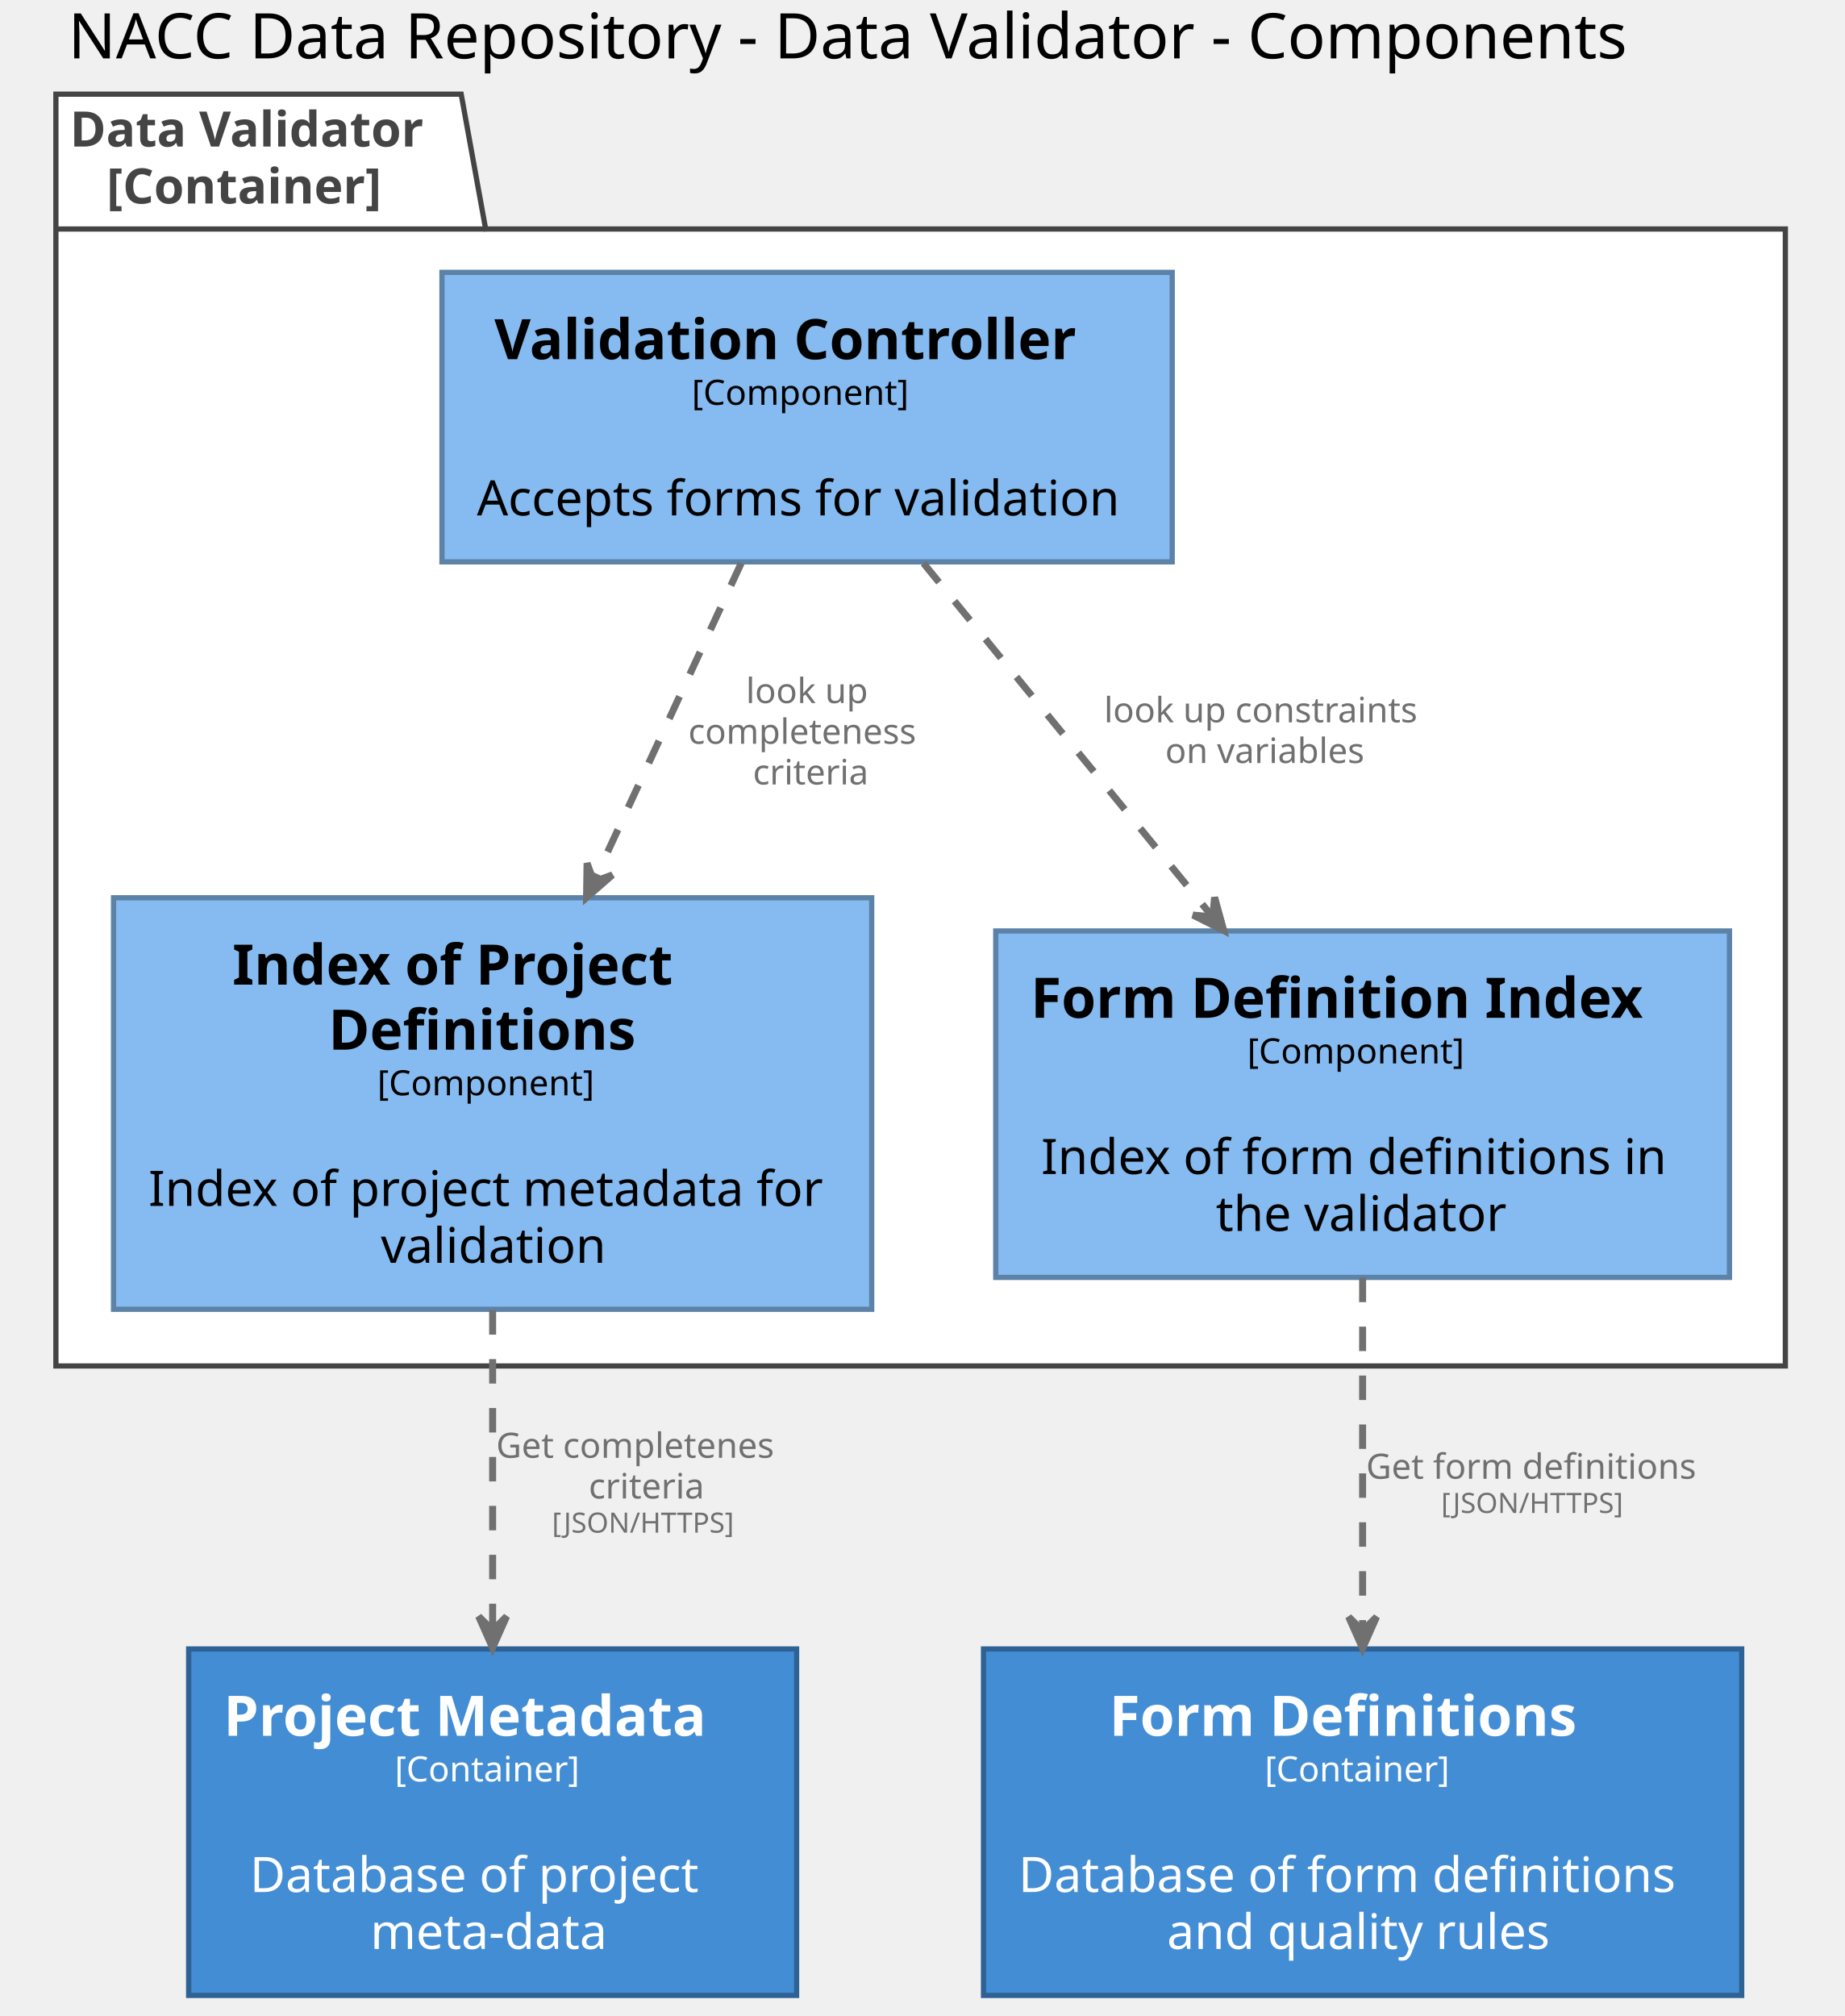
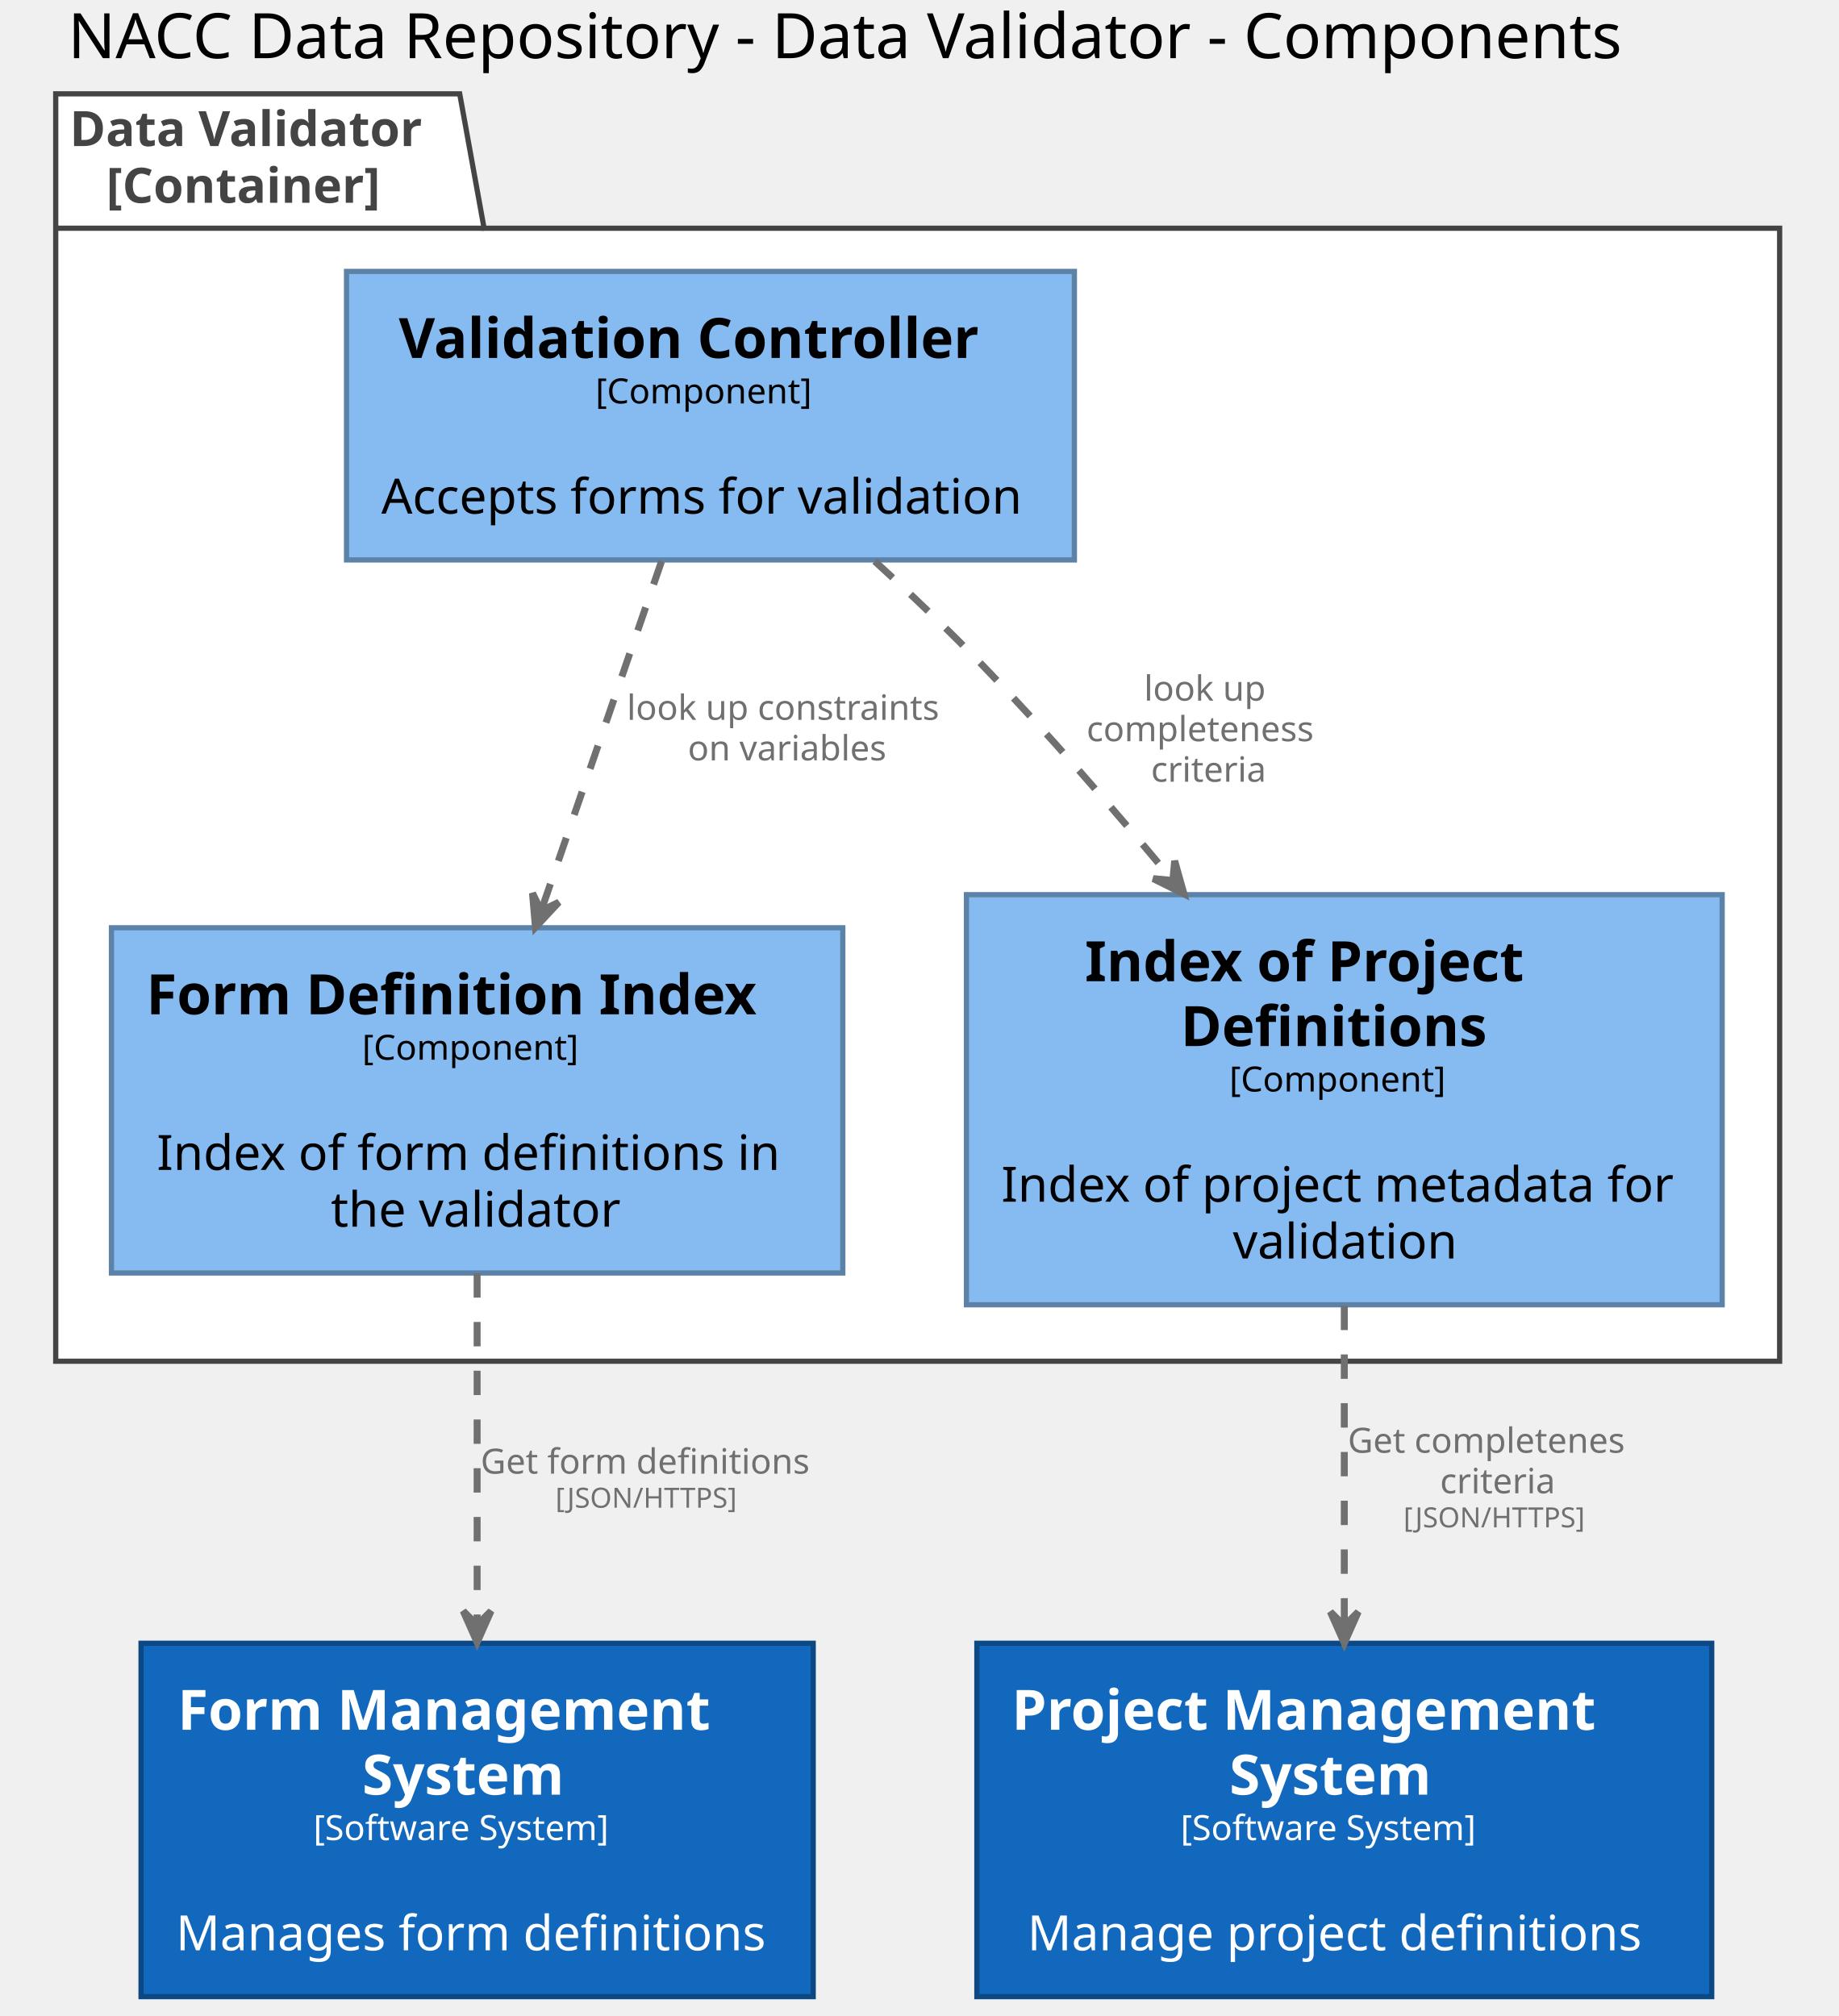
- <svg xmlns="http://www.w3.org/2000/svg" contentScriptType="application/ecmascript" contentStyleType="text/css" height="577px" preserveAspectRatio="none" style="width:528px;height:577px;background:#FFFFFF;" version="1.1" viewBox="0 0 528 577" width="528px" zoomAndPan="magnify">
+ <svg xmlns="http://www.w3.org/2000/svg" contentScriptType="application/ecmascript" contentStyleType="text/css" height="579px" preserveAspectRatio="none" style="width:528px;height:579px;background:#FFFFFF;" version="1.1" viewBox="0 0 528 579" width="528px" zoomAndPan="magnify">
  <defs />
  <g>
    <text fill="#000000" font-family="sans-serif" font-size="18" lengthAdjust="spacing" textLength="476" x="19.5" y="16.708">NACC Data Repository - Data Validator - Components</text>
    <polygon fill="#FFFFFF" points="16,26.953,132,26.953,139,65.547,511,65.547,511,390.953,16,390.953,16,26.953" style="stroke:#444444;stroke-width:1.5;" />
    <line style="stroke:#444444;stroke-width:1.5;" x1="16" x2="139" y1="65.547" y2="65.547" />
    <text fill="#444444" font-family="sans-serif" font-size="14" font-weight="bold" lengthAdjust="spacing" textLength="110" x="20" y="41.948">Data Validator</text>
    <text fill="#444444" font-family="sans-serif" font-size="14" font-weight="bold" lengthAdjust="spacing" textLength="89" x="30.5" y="58.245">[Container]</text>
-     <rect fill="#85BBF0" height="117.781" style="stroke:#5D82A8;stroke-width:1.5;" width="217" x="32.5" y="256.953" />
-     <text fill="#000000" font-family="sans-serif" font-size="16" font-weight="bold" lengthAdjust="spacing" textLength="143" x="66.5" y="281.805">Index of Project</text>
-     <text fill="#000000" font-family="sans-serif" font-size="16" font-weight="bold" lengthAdjust="spacing" textLength="94" x="94" y="300.43">Definitions</text>
-     <text fill="#000000" font-family="sans-serif" font-size="10" lengthAdjust="spacing" textLength="66" x="108" y="313.485">[Component]</text>
-     <text fill="#000000" font-family="sans-serif" font-size="14" lengthAdjust="spacing" textLength="0" x="143" y="328.839" />
-     <text fill="#000000" font-family="sans-serif" font-size="14" lengthAdjust="spacing" textLength="197" x="42.5" y="345.136">Index of project metadata for</text>
-     <text fill="#000000" font-family="sans-serif" font-size="14" lengthAdjust="spacing" textLength="64" x="109" y="361.433">validation</text>
-     <rect fill="#85BBF0" height="82.859" style="stroke:#5D82A8;stroke-width:1.5;" width="209" x="126.5" y="77.953" />
-     <text fill="#000000" font-family="sans-serif" font-size="16" font-weight="bold" lengthAdjust="spacing" textLength="179" x="141.5" y="102.805">Validation Controller</text>
-     <text fill="#000000" font-family="sans-serif" font-size="10" lengthAdjust="spacing" textLength="66" x="198" y="115.86">[Component]</text>
-     <text fill="#000000" font-family="sans-serif" font-size="14" lengthAdjust="spacing" textLength="0" x="233" y="131.214" />
-     <text fill="#000000" font-family="sans-serif" font-size="14" lengthAdjust="spacing" textLength="189" x="136.5" y="147.511">Accepts forms for validation</text>
-     <rect fill="#85BBF0" height="99.156" style="stroke:#5D82A8;stroke-width:1.5;" width="210" x="285" y="266.453" />
-     <text fill="#000000" font-family="sans-serif" font-size="16" font-weight="bold" lengthAdjust="spacing" textLength="190" x="295" y="291.305">Form Definition Index</text>
-     <text fill="#000000" font-family="sans-serif" font-size="10" lengthAdjust="spacing" textLength="66" x="357" y="304.36">[Component]</text>
-     <text fill="#000000" font-family="sans-serif" font-size="14" lengthAdjust="spacing" textLength="0" x="392" y="319.714" />
-     <text fill="#000000" font-family="sans-serif" font-size="14" lengthAdjust="spacing" textLength="180" x="298" y="336.011">Index of form definitions in</text>
-     <text fill="#000000" font-family="sans-serif" font-size="14" lengthAdjust="spacing" textLength="84" x="348" y="352.308">the validator</text>
-     <rect fill="#438DD5" height="99.156" style="stroke:#2E6295;stroke-width:1.5;" width="217" x="281.5" y="471.953" />
-     <text fill="#FFFFFF" font-family="sans-serif" font-size="16" font-weight="bold" lengthAdjust="spacing" textLength="145" x="317.5" y="496.805">Form Definitions</text>
-     <text fill="#FFFFFF" font-family="sans-serif" font-size="10" lengthAdjust="spacing" textLength="56" x="362" y="509.86">[Container]</text>
-     <text fill="#FFFFFF" font-family="sans-serif" font-size="14" lengthAdjust="spacing" textLength="0" x="392" y="525.214" />
-     <text fill="#FFFFFF" font-family="sans-serif" font-size="14" lengthAdjust="spacing" textLength="193" x="291.5" y="541.511">Database of form definitions</text>
-     <text fill="#FFFFFF" font-family="sans-serif" font-size="14" lengthAdjust="spacing" textLength="112" x="334" y="557.808">and quality rules</text>
-     <rect fill="#438DD5" height="99.156" style="stroke:#2E6295;stroke-width:1.5;" width="174" x="54" y="471.953" />
-     <text fill="#FFFFFF" font-family="sans-serif" font-size="16" font-weight="bold" lengthAdjust="spacing" textLength="154" x="64" y="496.805">Project Metadata</text>
-     <text fill="#FFFFFF" font-family="sans-serif" font-size="10" lengthAdjust="spacing" textLength="56" x="113" y="509.86">[Container]</text>
-     <text fill="#FFFFFF" font-family="sans-serif" font-size="14" lengthAdjust="spacing" textLength="0" x="143" y="525.214" />
-     <text fill="#FFFFFF" font-family="sans-serif" font-size="14" lengthAdjust="spacing" textLength="135" x="71.5" y="541.511">Database of project</text>
-     <text fill="#FFFFFF" font-family="sans-serif" font-size="14" lengthAdjust="spacing" textLength="70" x="106" y="557.808">meta-data</text>
-     <path d="M141,374.993 C141,403.753 141,438.253 141,466.443 " fill="none" id="NACCDataRepository.DataValidator.IndexofProjectDefinitions-to-NACCDataRepository.ProjectMetadata" style="stroke:#707070;stroke-width:2.0;stroke-dasharray:7.0,7.0;" />
-     <polygon fill="#707070" points="141,471.623,145,462.623,141,466.623,137,462.623,141,471.623" style="stroke:#707070;stroke-width:2.0;" />
-     <text fill="#707070" font-family="sans-serif" font-size="10" lengthAdjust="spacing" textLength="83" x="142" y="417.235">Get completenes</text>
-     <text fill="#707070" font-family="sans-serif" font-size="10" lengthAdjust="spacing" textLength="33" x="168.5" y="428.876">criteria</text>
-     <text fill="#707070" font-family="sans-serif" font-size="8" lengthAdjust="spacing" textLength="54" x="158" y="438.66">[JSON/HTTPS]</text>
-     <path d="M264.33,161.223 C288.3,190.543 320.83,230.343 346.79,262.093 " fill="none" id="NACCDataRepository.DataValidator.ValidationController-to-NACCDataRepository.DataValidator.FormDefinitionIndex" style="stroke:#707070;stroke-width:2.0;stroke-dasharray:7.0,7.0;" />
-     <polygon fill="#707070" points="350.25,266.323,347.641,256.826,347.082,262.455,341.452,261.896,350.25,266.323" style="stroke:#707070;stroke-width:2.0;" />
-     <text fill="#707070" font-family="sans-serif" font-size="10" lengthAdjust="spacing" textLength="90" x="316" y="206.735">look up constraints</text>
-     <text fill="#707070" font-family="sans-serif" font-size="10" lengthAdjust="spacing" textLength="58" x="333.5" y="218.376">on variables</text>
-     <path d="M212.13,161.223 C199.95,187.553 183.86,222.333 170.06,252.153 " fill="none" id="NACCDataRepository.DataValidator.ValidationController-to-NACCDataRepository.DataValidator.IndexofProjectDefinitions" style="stroke:#707070;stroke-width:2.0;stroke-dasharray:7.0,7.0;" />
-     <polygon fill="#707070" points="167.87,256.893,175.285,250.411,169.974,252.357,168.027,247.046,167.87,256.893" style="stroke:#707070;stroke-width:2.0;" />
-     <text fill="#707070" font-family="sans-serif" font-size="10" lengthAdjust="spacing" textLength="34" x="213.5" y="201.235">look up</text>
-     <text fill="#707070" font-family="sans-serif" font-size="10" lengthAdjust="spacing" textLength="67" x="197" y="212.876">completeness</text>
-     <text fill="#707070" font-family="sans-serif" font-size="10" lengthAdjust="spacing" textLength="33" x="215.5" y="224.517">criteria</text>
-     <path d="M390,365.693 C390,396.043 390,435.113 390,466.403 " fill="none" id="NACCDataRepository.DataValidator.FormDefinitionIndex-to-NACCDataRepository.FormDefinitions" style="stroke:#707070;stroke-width:2.0;stroke-dasharray:7.0,7.0;" />
-     <polygon fill="#707070" points="390,471.753,394,462.753,390,466.753,386,462.753,390,471.753" style="stroke:#707070;stroke-width:2.0;" />
-     <text fill="#707070" font-family="sans-serif" font-size="10" lengthAdjust="spacing" textLength="97" x="391" y="423.235">Get form definitions</text>
-     <text fill="#707070" font-family="sans-serif" font-size="8" lengthAdjust="spacing" textLength="54" x="412.5" y="433.019">[JSON/HTTPS]</text>
+     <rect fill="#85BBF0" height="99.156" style="stroke:#5D82A8;stroke-width:1.5;" width="210" x="32" y="266.453" />
+     <text fill="#000000" font-family="sans-serif" font-size="16" font-weight="bold" lengthAdjust="spacing" textLength="190" x="42" y="291.305">Form Definition Index</text>
+     <text fill="#000000" font-family="sans-serif" font-size="10" lengthAdjust="spacing" textLength="66" x="104" y="304.36">[Component]</text>
+     <text fill="#000000" font-family="sans-serif" font-size="14" lengthAdjust="spacing" textLength="0" x="139" y="319.714" />
+     <text fill="#000000" font-family="sans-serif" font-size="14" lengthAdjust="spacing" textLength="180" x="45" y="336.011">Index of form definitions in</text>
+     <text fill="#000000" font-family="sans-serif" font-size="14" lengthAdjust="spacing" textLength="84" x="95" y="352.308">the validator</text>
+     <rect fill="#85BBF0" height="117.781" style="stroke:#5D82A8;stroke-width:1.5;" width="217" x="277.5" y="256.953" />
+     <text fill="#000000" font-family="sans-serif" font-size="16" font-weight="bold" lengthAdjust="spacing" textLength="143" x="311.5" y="281.805">Index of Project</text>
+     <text fill="#000000" font-family="sans-serif" font-size="16" font-weight="bold" lengthAdjust="spacing" textLength="94" x="339" y="300.43">Definitions</text>
+     <text fill="#000000" font-family="sans-serif" font-size="10" lengthAdjust="spacing" textLength="66" x="353" y="313.485">[Component]</text>
+     <text fill="#000000" font-family="sans-serif" font-size="14" lengthAdjust="spacing" textLength="0" x="388" y="328.839" />
+     <text fill="#000000" font-family="sans-serif" font-size="14" lengthAdjust="spacing" textLength="197" x="287.5" y="345.136">Index of project metadata for</text>
+     <text fill="#000000" font-family="sans-serif" font-size="14" lengthAdjust="spacing" textLength="64" x="354" y="361.433">validation</text>
+     <rect fill="#85BBF0" height="82.859" style="stroke:#5D82A8;stroke-width:1.5;" width="209" x="99.5" y="77.953" />
+     <text fill="#000000" font-family="sans-serif" font-size="16" font-weight="bold" lengthAdjust="spacing" textLength="179" x="114.5" y="102.805">Validation Controller</text>
+     <text fill="#000000" font-family="sans-serif" font-size="10" lengthAdjust="spacing" textLength="66" x="171" y="115.86">[Component]</text>
+     <text fill="#000000" font-family="sans-serif" font-size="14" lengthAdjust="spacing" textLength="0" x="206" y="131.214" />
+     <text fill="#000000" font-family="sans-serif" font-size="14" lengthAdjust="spacing" textLength="189" x="109.5" y="147.511">Accepts forms for validation</text>
+     <rect fill="#1168BD" height="101.484" style="stroke:#0B4884;stroke-width:1.5;" width="193" x="40.5" y="471.953" />
+     <text fill="#FFFFFF" font-family="sans-serif" font-size="16" font-weight="bold" lengthAdjust="spacing" textLength="166" x="51" y="496.805">Form Management</text>
+     <text fill="#FFFFFF" font-family="sans-serif" font-size="16" font-weight="bold" lengthAdjust="spacing" textLength="66" x="104" y="515.43">System</text>
+     <text fill="#FFFFFF" font-family="sans-serif" font-size="10" lengthAdjust="spacing" textLength="94" x="90" y="528.485">[Software System]</text>
+     <text fill="#FFFFFF" font-family="sans-serif" font-size="14" lengthAdjust="spacing" textLength="0" x="139" y="543.839" />
+     <text fill="#FFFFFF" font-family="sans-serif" font-size="14" lengthAdjust="spacing" textLength="173" x="50.5" y="560.136">Manages form definitions</text>
+     <rect fill="#1168BD" height="101.484" style="stroke:#0B4884;stroke-width:1.5;" width="211" x="280.5" y="471.953" />
+     <text fill="#FFFFFF" font-family="sans-serif" font-size="16" font-weight="bold" lengthAdjust="spacing" textLength="185" x="290.5" y="496.805">Project Management</text>
+     <text fill="#FFFFFF" font-family="sans-serif" font-size="16" font-weight="bold" lengthAdjust="spacing" textLength="66" x="353" y="515.43">System</text>
+     <text fill="#FFFFFF" font-family="sans-serif" font-size="10" lengthAdjust="spacing" textLength="94" x="339" y="528.485">[Software System]</text>
+     <text fill="#FFFFFF" font-family="sans-serif" font-size="14" lengthAdjust="spacing" textLength="0" x="388" y="543.839" />
+     <text fill="#FFFFFF" font-family="sans-serif" font-size="14" lengthAdjust="spacing" textLength="182" x="295" y="560.136">Manage project definitions</text>
+     <path d="M137,365.673 C137,395.943 137,434.923 137,466.313 " fill="none" id="NACCDataRepository.DataValidator.FormDefinitionIndex-to-FormManagementSystem" style="stroke:#707070;stroke-width:2.0;stroke-dasharray:7.0,7.0;" />
+     <polygon fill="#707070" points="137,471.683,141,462.683,137,466.683,133,462.683,137,471.683" style="stroke:#707070;stroke-width:2.0;" />
+     <text fill="#707070" font-family="sans-serif" font-size="10" lengthAdjust="spacing" textLength="97" x="138" y="423.235">Get form definitions</text>
+     <text fill="#707070" font-family="sans-serif" font-size="8" lengthAdjust="spacing" textLength="54" x="159.5" y="433.019">[JSON/HTTPS]</text>
+     <path d="M386,375.003 C386,403.803 386,438.383 386,466.703 " fill="none" id="NACCDataRepository.DataValidator.IndexofProjectDefinitions-to-ProjectManagementSystem" style="stroke:#707070;stroke-width:2.0;stroke-dasharray:7.0,7.0;" />
+     <polygon fill="#707070" points="386,471.923,390,462.923,386,466.923,382,462.923,386,471.923" style="stroke:#707070;stroke-width:2.0;" />
+     <text fill="#707070" font-family="sans-serif" font-size="10" lengthAdjust="spacing" textLength="83" x="387" y="417.235">Get completenes</text>
+     <text fill="#707070" font-family="sans-serif" font-size="10" lengthAdjust="spacing" textLength="33" x="413.5" y="428.876">criteria</text>
+     <text fill="#707070" font-family="sans-serif" font-size="8" lengthAdjust="spacing" textLength="54" x="403" y="438.66">[JSON/HTTPS]</text>
+     <path d="M189.95,161.223 C179.94,190.303 166.37,229.693 155.48,261.313 " fill="none" id="NACCDataRepository.DataValidator.ValidationController-to-NACCDataRepository.DataValidator.FormDefinitionIndex" style="stroke:#707070;stroke-width:2.0;stroke-dasharray:7.0,7.0;" />
+     <polygon fill="#707070" points="153.75,266.323,160.463,259.116,155.378,261.596,152.899,256.511,153.75,266.323" style="stroke:#707070;stroke-width:2.0;" />
+     <text fill="#707070" font-family="sans-serif" font-size="10" lengthAdjust="spacing" textLength="90" x="180" y="206.735">look up constraints</text>
+     <text fill="#707070" font-family="sans-serif" font-size="10" lengthAdjust="spacing" textLength="58" x="197.5" y="218.376">on variables</text>
+     <path d="M251.18,161.183 C261.59,170.693 272.37,180.963 282,190.953 C300.64,210.303 319.87,232.493 336.64,252.713 " fill="none" id="NACCDataRepository.DataValidator.ValidationController-to-NACCDataRepository.DataValidator.IndexofProjectDefinitions" style="stroke:#707070;stroke-width:2.0;stroke-dasharray:7.0,7.0;" />
+     <polygon fill="#707070" points="339.96,256.723,337.292,247.243,336.767,252.875,331.135,252.351,339.96,256.723" style="stroke:#707070;stroke-width:2.0;" />
+     <text fill="#707070" font-family="sans-serif" font-size="10" lengthAdjust="spacing" textLength="34" x="328.5" y="201.235">look up</text>
+     <text fill="#707070" font-family="sans-serif" font-size="10" lengthAdjust="spacing" textLength="67" x="312" y="212.876">completeness</text>
+     <text fill="#707070" font-family="sans-serif" font-size="10" lengthAdjust="spacing" textLength="33" x="330.5" y="224.517">criteria</text>
  </g>
</svg>
